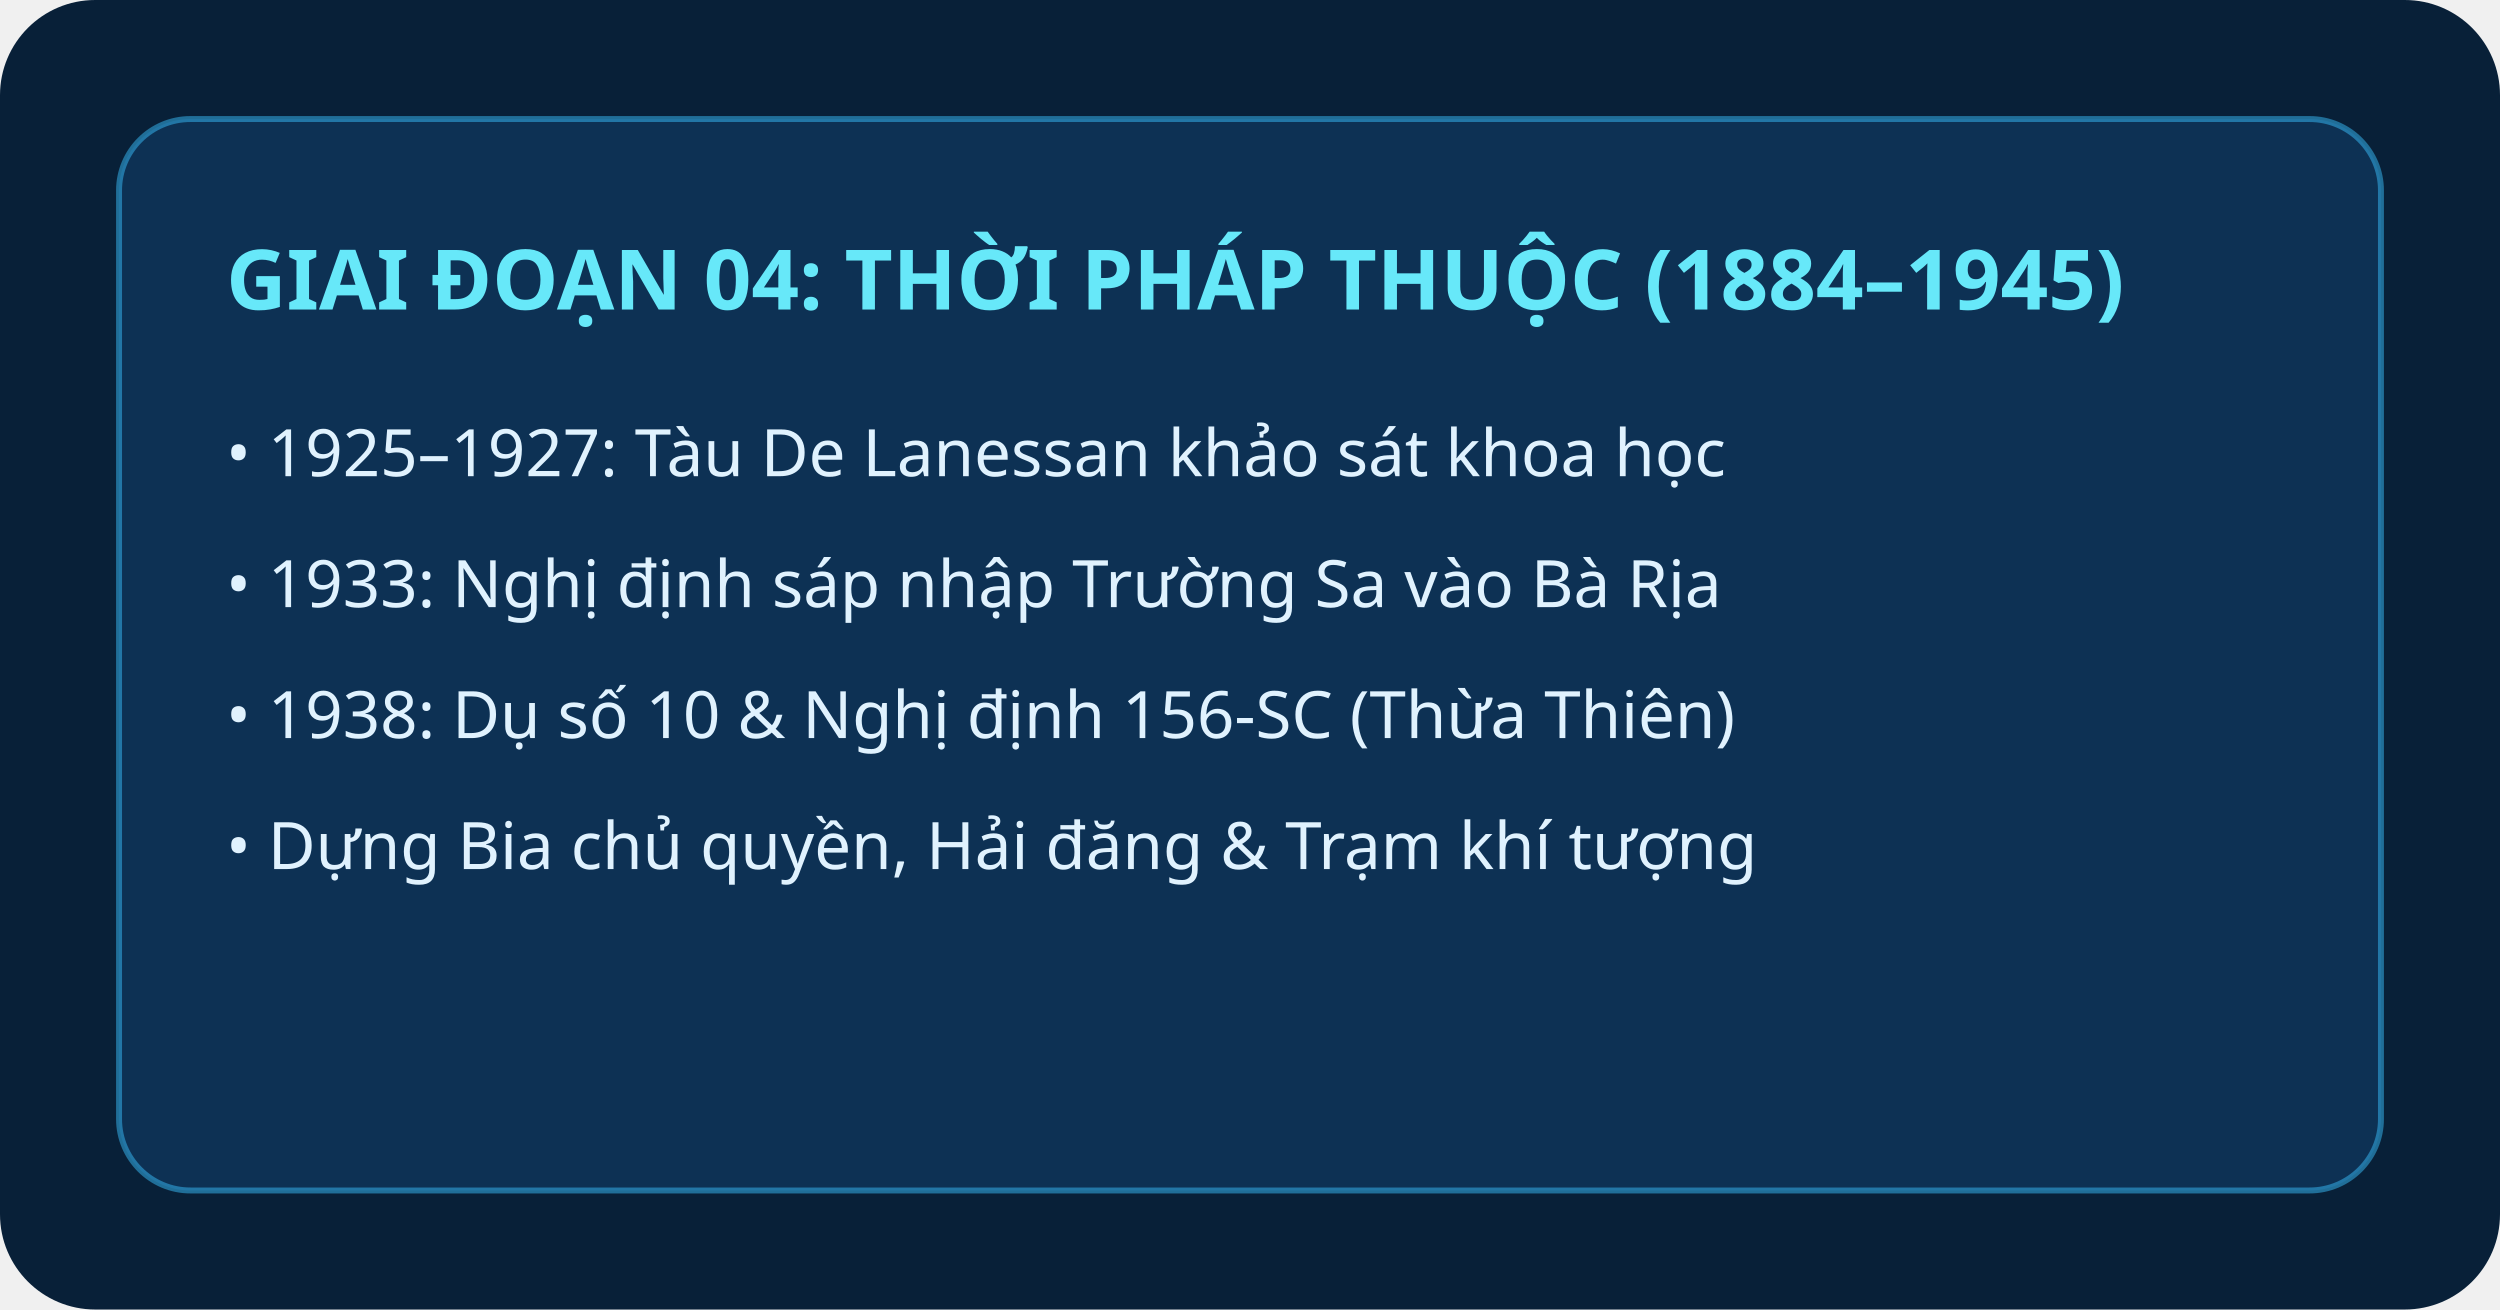
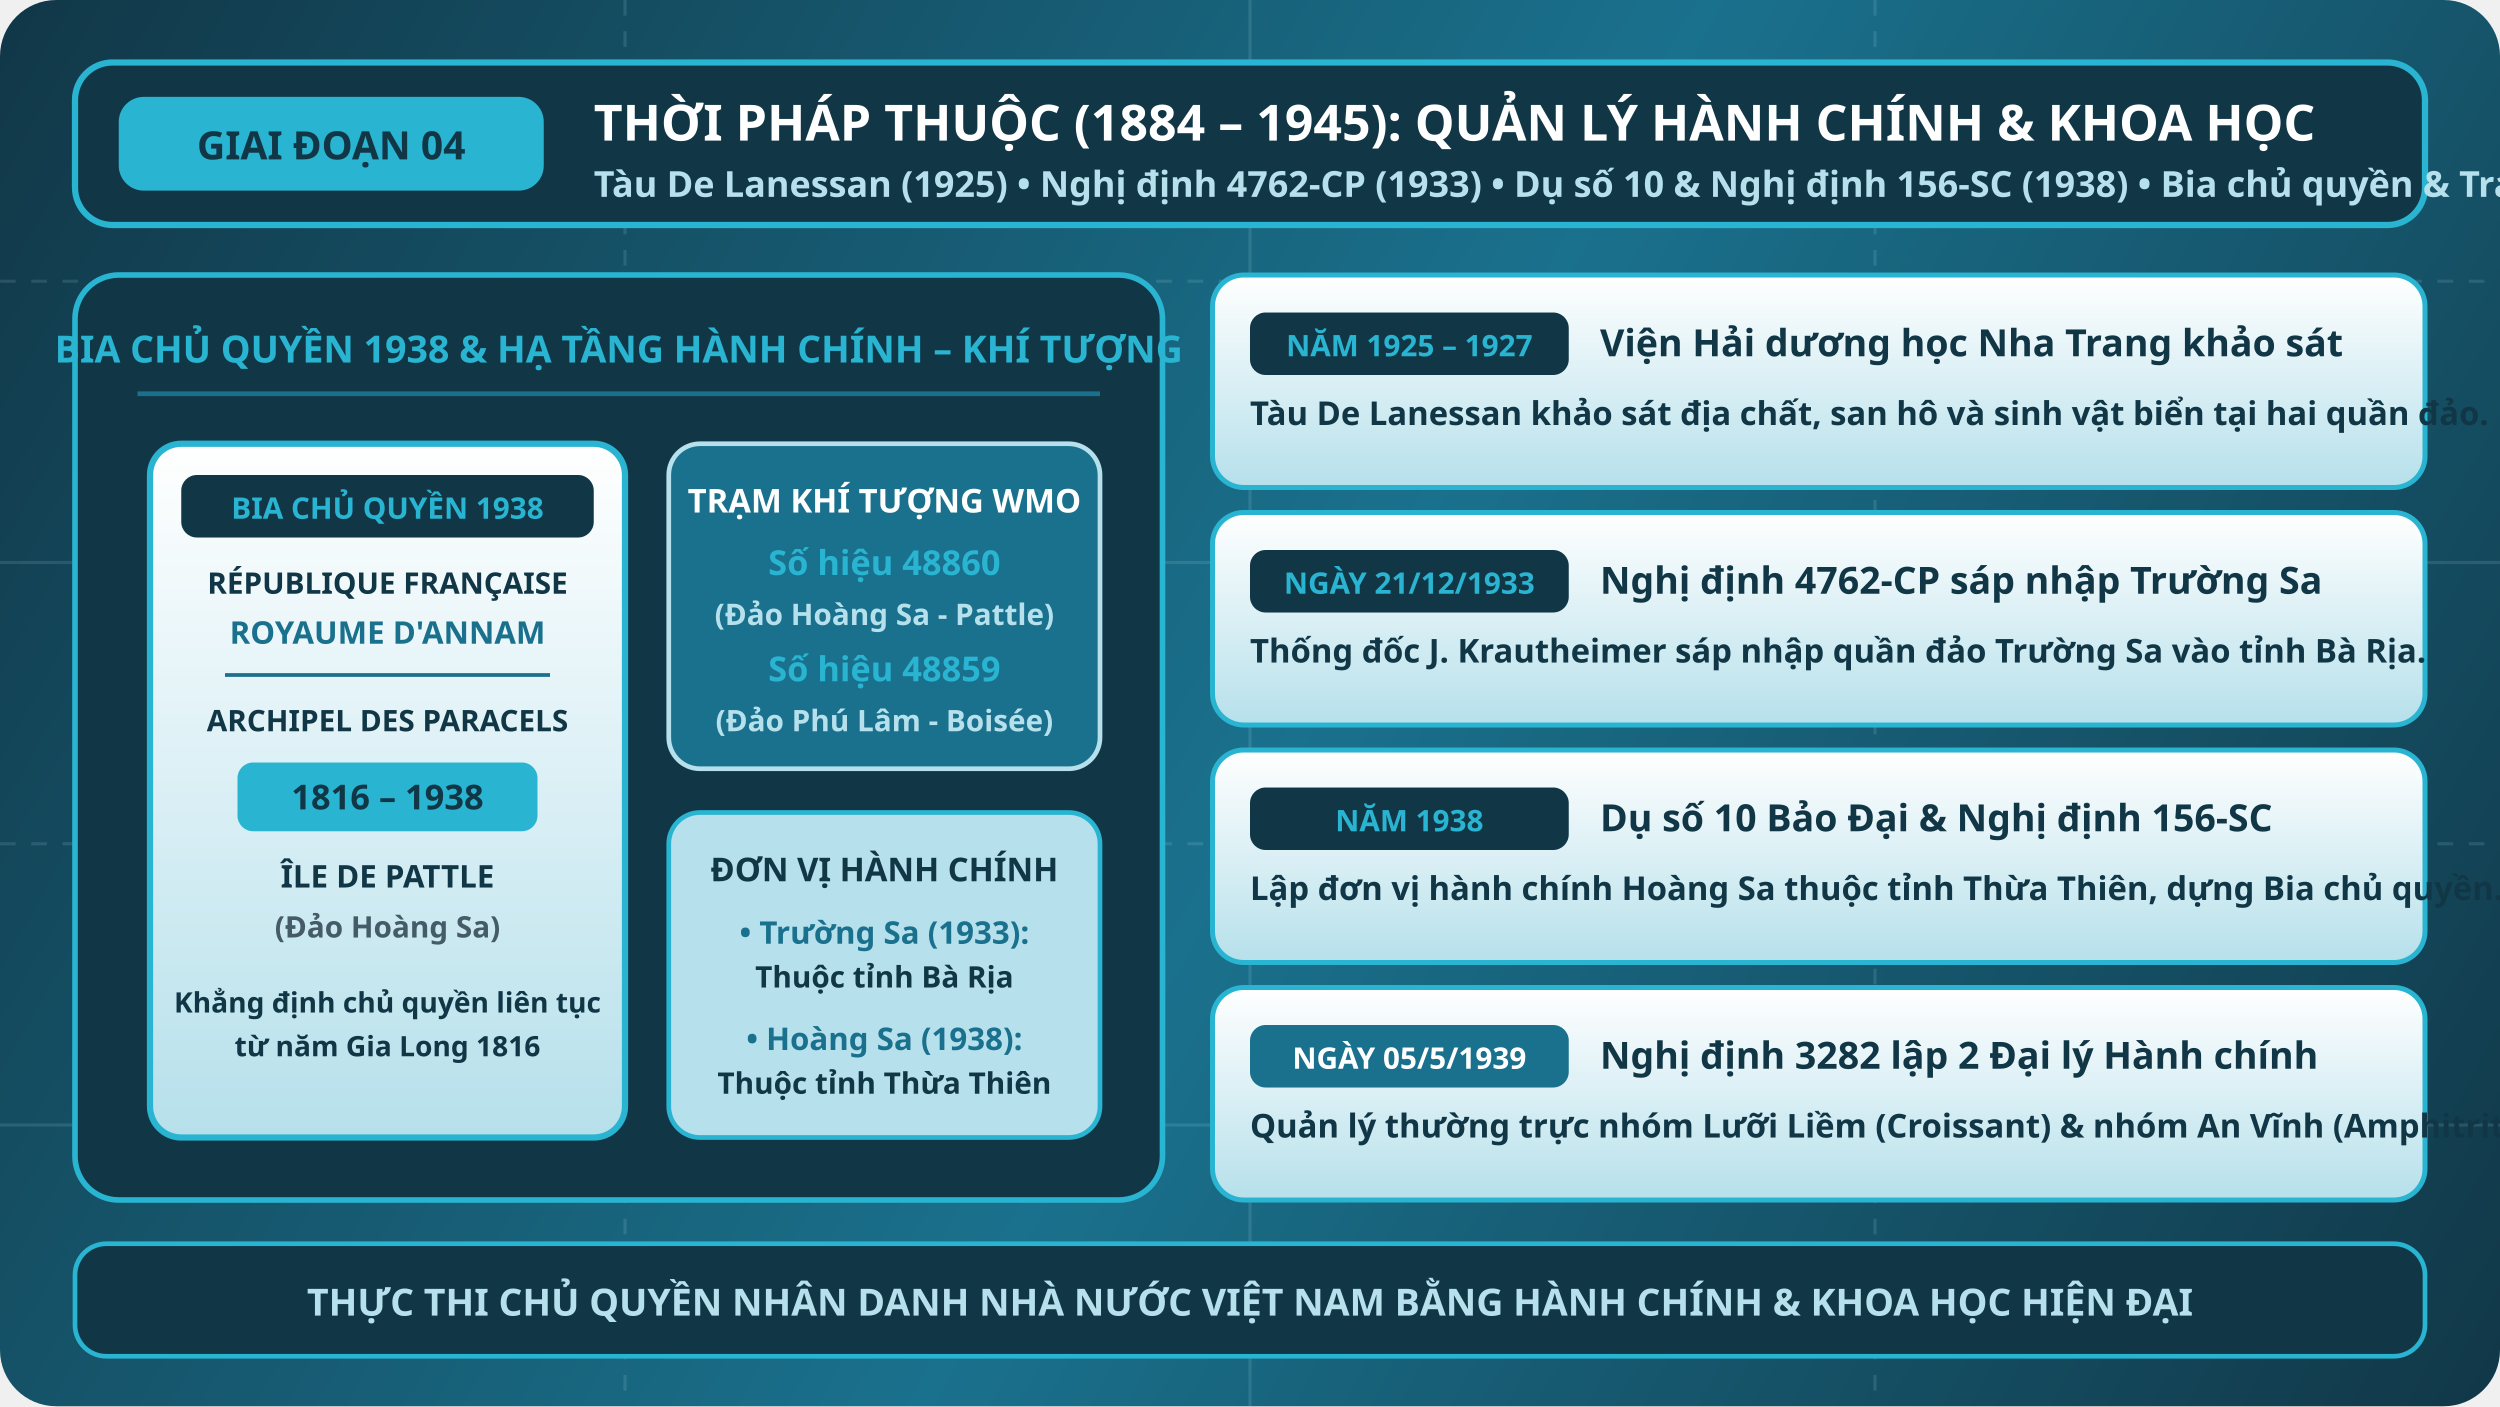
- <svg xmlns="http://www.w3.org/2000/svg" viewBox="0 0 420 220" fill="none">
-   <rect width="420" height="220" rx="16" fill="#082038" />
-   <rect x="20" y="20" width="380" height="180" rx="12" fill="#0D3154" stroke="#38BDF8" stroke-opacity="0.5" />
-   <text x="38" y="52" fill="#67E8F9" font-family="sans-serif" font-size="14" font-weight="800">GIAI ĐOẠN 04: THỜI PHÁP THUỘC (1884–1945)</text>
-   <text x="38" y="80" fill="#E0F2FE" font-family="sans-serif" font-size="11">• 1925–1927: Tàu De Lanessan khảo sát khoa học</text>
-   <text x="38" y="102" fill="#E0F2FE" font-family="sans-serif" font-size="11">• 1933: Nghị định sáp nhập Trường Sa vào Bà Rịa</text>
-   <text x="38" y="124" fill="#E0F2FE" font-family="sans-serif" font-size="11">• 1938: Dụ số 10 &amp; Nghị định 156-SC (Thừa Thiên)</text>
-   <text x="38" y="146" fill="#E0F2FE" font-family="sans-serif" font-size="11">• Dựng Bia chủ quyền, Hải đăng &amp; Trạm khí tượng</text>
+ <svg xmlns="http://www.w3.org/2000/svg" viewBox="0 0 800 450" fill="none">
+   <defs>
+     <linearGradient id="era4Bg" x1="0" y1="0" x2="800" y2="450" gradientUnits="userSpaceOnUse">
+       <stop offset="0%" stop-color="#113747" />
+       <stop offset="52%" stop-color="#1A718D" />
+       <stop offset="100%" stop-color="#113747" />
+     </linearGradient>
+     <linearGradient id="era4Card" x1="0" y1="0" x2="0" y2="1">
+       <stop offset="0%" stop-color="#FFFFFF" />
+       <stop offset="100%" stop-color="#B6E0EB" />
+     </linearGradient>
+   </defs>
+   <rect width="800" height="450" rx="18" fill="url(#era4Bg)" />
+   <g stroke="#B6E0EB" stroke-opacity="0.14" stroke-width="1">
+     <line x1="0" y1="90" x2="800" y2="90" stroke-dasharray="5 5" />
+     <line x1="0" y1="180" x2="800" y2="180" />
+     <line x1="0" y1="270" x2="800" y2="270" stroke-dasharray="5 5" />
+     <line x1="0" y1="360" x2="800" y2="360" />
+     <line x1="200" y1="0" x2="200" y2="450" stroke-dasharray="5 5" />
+     <line x1="400" y1="0" x2="400" y2="450" />
+     <line x1="600" y1="0" x2="600" y2="450" stroke-dasharray="5 5" />
+   </g>
+   <rect x="24" y="20" width="752" height="52" rx="12" fill="#113747" stroke="#29B4D1" stroke-width="2" />
+   <rect x="38" y="31" width="136" height="30" rx="8" fill="#29B4D1" />
+   <text x="106" y="51" text-anchor="middle" fill="#113747" font-family="sans-serif" font-size="12.5" font-weight="900">
+     GIAI ĐOẠN 04
+   </text>
+   <text x="190" y="45" fill="#FFFFFF" font-family="sans-serif" font-size="16" font-weight="900">
+     THỜI PHÁP THUỘC (1884 – 1945): QUẢN LÝ HÀNH CHÍNH &amp; KHOA HỌC
+   </text>
+   <text x="190" y="63" fill="#B6E0EB" font-family="sans-serif" font-size="11.5" font-weight="700">
+     Tàu De Lanessan (1925) • Nghị định 4762-CP (1933) • Dụ số 10 &amp; Nghị định 156-SC (1938) • Bia chủ quyền &amp; Trạm khí tượng
+   </text>
+   <g transform="translate(24, 88)">
+     <rect width="348" height="296" rx="14" fill="#113747" stroke="#29B4D1" stroke-width="1.8" />
+     <text x="174" y="28" text-anchor="middle" fill="#29B4D1" font-family="sans-serif" font-size="12" font-weight="900">
+       BIA CHỦ QUYỀN 1938 &amp; HẠ TẦNG HÀNH CHÍNH – KHÍ TƯỢNG
+     </text>
+     <line x1="20" y1="38" x2="328" y2="38" stroke="#1A718D" stroke-width="1.5" />
+     <rect x="24" y="54" width="152" height="222" rx="10" fill="url(#era4Card)" stroke="#29B4D1" stroke-width="2" />
+     <rect x="34" y="64" width="132" height="20" rx="5" fill="#113747" />
+     <text x="100" y="78" text-anchor="middle" fill="#29B4D1" font-family="sans-serif" font-size="9.5" font-weight="900">BIA CHỦ QUYỀN 1938</text>
+     <text x="100" y="102" text-anchor="middle" fill="#113747" font-family="sans-serif" font-size="9.5" font-weight="900">RÉPUBLIQUE FRANÇAISE</text>
+     <text x="100" y="118" text-anchor="middle" fill="#1A718D" font-family="sans-serif" font-size="10" font-weight="900">ROYAUME D'ANNAM</text>
+     <line x1="48" y1="128" x2="152" y2="128" stroke="#1A718D" stroke-width="1.2" />
+     <text x="100" y="146" text-anchor="middle" fill="#113747" font-family="sans-serif" font-size="9.5" font-weight="900">ARCHIPEL DES PARACELS</text>
+     <rect x="52" y="156" width="96" height="22" rx="5" fill="#29B4D1" />
+     <text x="100" y="171" text-anchor="middle" fill="#113747" font-family="sans-serif" font-size="11" font-weight="900">1816 – 1938</text>
+     <text x="100" y="196" text-anchor="middle" fill="#113747" font-family="sans-serif" font-size="10" font-weight="900">ÎLE DE PATTLE</text>
+     <text x="100" y="212" text-anchor="middle" fill="#455C68" font-family="sans-serif" font-size="9.5" font-weight="700">(Đảo Hoàng Sa)</text>
+     <text x="100" y="236" text-anchor="middle" fill="#113747" font-family="sans-serif" font-size="9" font-weight="800">Khẳng định chủ quyền liên tục</text>
+     <text x="100" y="250" text-anchor="middle" fill="#113747" font-family="sans-serif" font-size="9" font-weight="800">từ năm Gia Long 1816</text>
+     <rect x="190" y="54" width="138" height="104" rx="10" fill="#1A718D" stroke="#B6E0EB" stroke-width="1.5" />
+     <text x="259" y="76" text-anchor="middle" fill="#FFFFFF" font-family="sans-serif" font-size="10.5" font-weight="900">TRẠM KHÍ TƯỢNG WMO</text>
+     <text x="259" y="96" text-anchor="middle" fill="#29B4D1" font-family="sans-serif" font-size="11" font-weight="900">Số hiệu 48860</text>
+     <text x="259" y="112" text-anchor="middle" fill="#B6E0EB" font-family="sans-serif" font-size="9.5" font-weight="700">(Đảo Hoàng Sa - Pattle)</text>
+     <text x="259" y="130" text-anchor="middle" fill="#29B4D1" font-family="sans-serif" font-size="11" font-weight="900">Số hiệu 48859</text>
+     <text x="259" y="146" text-anchor="middle" fill="#B6E0EB" font-family="sans-serif" font-size="9.5" font-weight="700">(Đảo Phú Lâm - Boisée)</text>
+     <rect x="190" y="172" width="138" height="104" rx="10" fill="#B6E0EB" stroke="#29B4D1" stroke-width="1.5" />
+     <text x="259" y="194" text-anchor="middle" fill="#113747" font-family="sans-serif" font-size="10.5" font-weight="900">ĐƠN VỊ HÀNH CHÍNH</text>
+     <text x="259" y="214" text-anchor="middle" fill="#1A718D" font-family="sans-serif" font-size="10" font-weight="900">• Trường Sa (1933):</text>
+     <text x="259" y="228" text-anchor="middle" fill="#113747" font-family="sans-serif" font-size="9.5" font-weight="700">Thuộc tỉnh Bà Rịa</text>
+     <text x="259" y="248" text-anchor="middle" fill="#1A718D" font-family="sans-serif" font-size="10" font-weight="900">• Hoàng Sa (1938):</text>
+     <text x="259" y="262" text-anchor="middle" fill="#113747" font-family="sans-serif" font-size="9.5" font-weight="700">Thuộc tỉnh Thừa Thiên</text>
+   </g>
+   <g transform="translate(388, 88)">
+     <rect width="388" height="68" rx="10" fill="url(#era4Card)" stroke="#29B4D1" stroke-width="1.6" />
+     <rect x="12" y="12" width="102" height="20" rx="5" fill="#113747" />
+     <text x="63" y="26" text-anchor="middle" fill="#29B4D1" font-family="sans-serif" font-size="9.5" font-weight="900">NĂM 1925 – 1927</text>
+     <text x="124" y="26" fill="#113747" font-family="sans-serif" font-size="12" font-weight="900">Viện Hải dương học Nha Trang khảo sát</text>
+     <text x="12" y="48" fill="#113747" font-family="sans-serif" font-size="10.5" font-weight="700">
+       Tàu De Lanessan khảo sát địa chất, san hô và sinh vật biển tại hai quần đảo.
+     </text>
+     <g transform="translate(0, 76)">
+       <rect width="388" height="68" rx="10" fill="url(#era4Card)" stroke="#29B4D1" stroke-width="1.6" />
+       <rect x="12" y="12" width="102" height="20" rx="5" fill="#113747" />
+       <text x="63" y="26" text-anchor="middle" fill="#29B4D1" font-family="sans-serif" font-size="9.5" font-weight="900">NGÀY 21/12/1933</text>
+       <text x="124" y="26" fill="#113747" font-family="sans-serif" font-size="12" font-weight="900">Nghị định 4762-CP sáp nhập Trường Sa</text>
+       <text x="12" y="48" fill="#113747" font-family="sans-serif" font-size="10.5" font-weight="700">
+         Thống đốc J. Krautheimer sáp nhập quần đảo Trường Sa vào tỉnh Bà Rịa.
+       </text>
+     </g>
+     <g transform="translate(0, 152)">
+       <rect width="388" height="68" rx="10" fill="url(#era4Card)" stroke="#29B4D1" stroke-width="1.6" />
+       <rect x="12" y="12" width="102" height="20" rx="5" fill="#113747" />
+       <text x="63" y="26" text-anchor="middle" fill="#29B4D1" font-family="sans-serif" font-size="9.5" font-weight="900">NĂM 1938</text>
+       <text x="124" y="26" fill="#113747" font-family="sans-serif" font-size="12" font-weight="900">Dụ số 10 Bảo Đại &amp; Nghị định 156-SC</text>
+       <text x="12" y="48" fill="#113747" font-family="sans-serif" font-size="10.5" font-weight="700">
+         Lập đơn vị hành chính Hoàng Sa thuộc tỉnh Thừa Thiên, dựng Bia chủ quyền.
+       </text>
+     </g>
+     <g transform="translate(0, 228)">
+       <rect width="388" height="68" rx="10" fill="url(#era4Card)" stroke="#29B4D1" stroke-width="1.6" />
+       <rect x="12" y="12" width="102" height="20" rx="5" fill="#1A718D" />
+       <text x="63" y="26" text-anchor="middle" fill="#FFFFFF" font-family="sans-serif" font-size="9.5" font-weight="900">NGÀY 05/5/1939</text>
+       <text x="124" y="26" fill="#113747" font-family="sans-serif" font-size="12" font-weight="900">Nghị định 3282 lập 2 Đại lý Hành chính</text>
+       <text x="12" y="48" fill="#113747" font-family="sans-serif" font-size="10.5" font-weight="700">
+         Quản lý thường trực nhóm Lưỡi Liềm (Croissant) &amp; nhóm An Vĩnh (Amphitrite).
+       </text>
+     </g>
+   </g>
+   <rect x="24" y="398" width="752" height="36" rx="10" fill="#113747" stroke="#29B4D1" stroke-width="1.5" />
+   <text x="400" y="421" text-anchor="middle" fill="#B6E0EB" font-family="sans-serif" font-size="12" font-weight="800">
+     THỰC THI CHỦ QUYỀN NHÂN DANH NHÀ NƯỚC VIỆT NAM BẰNG HÀNH CHÍNH &amp; KHOA HỌC HIỆN ĐẠI
+   </text>
</svg>
